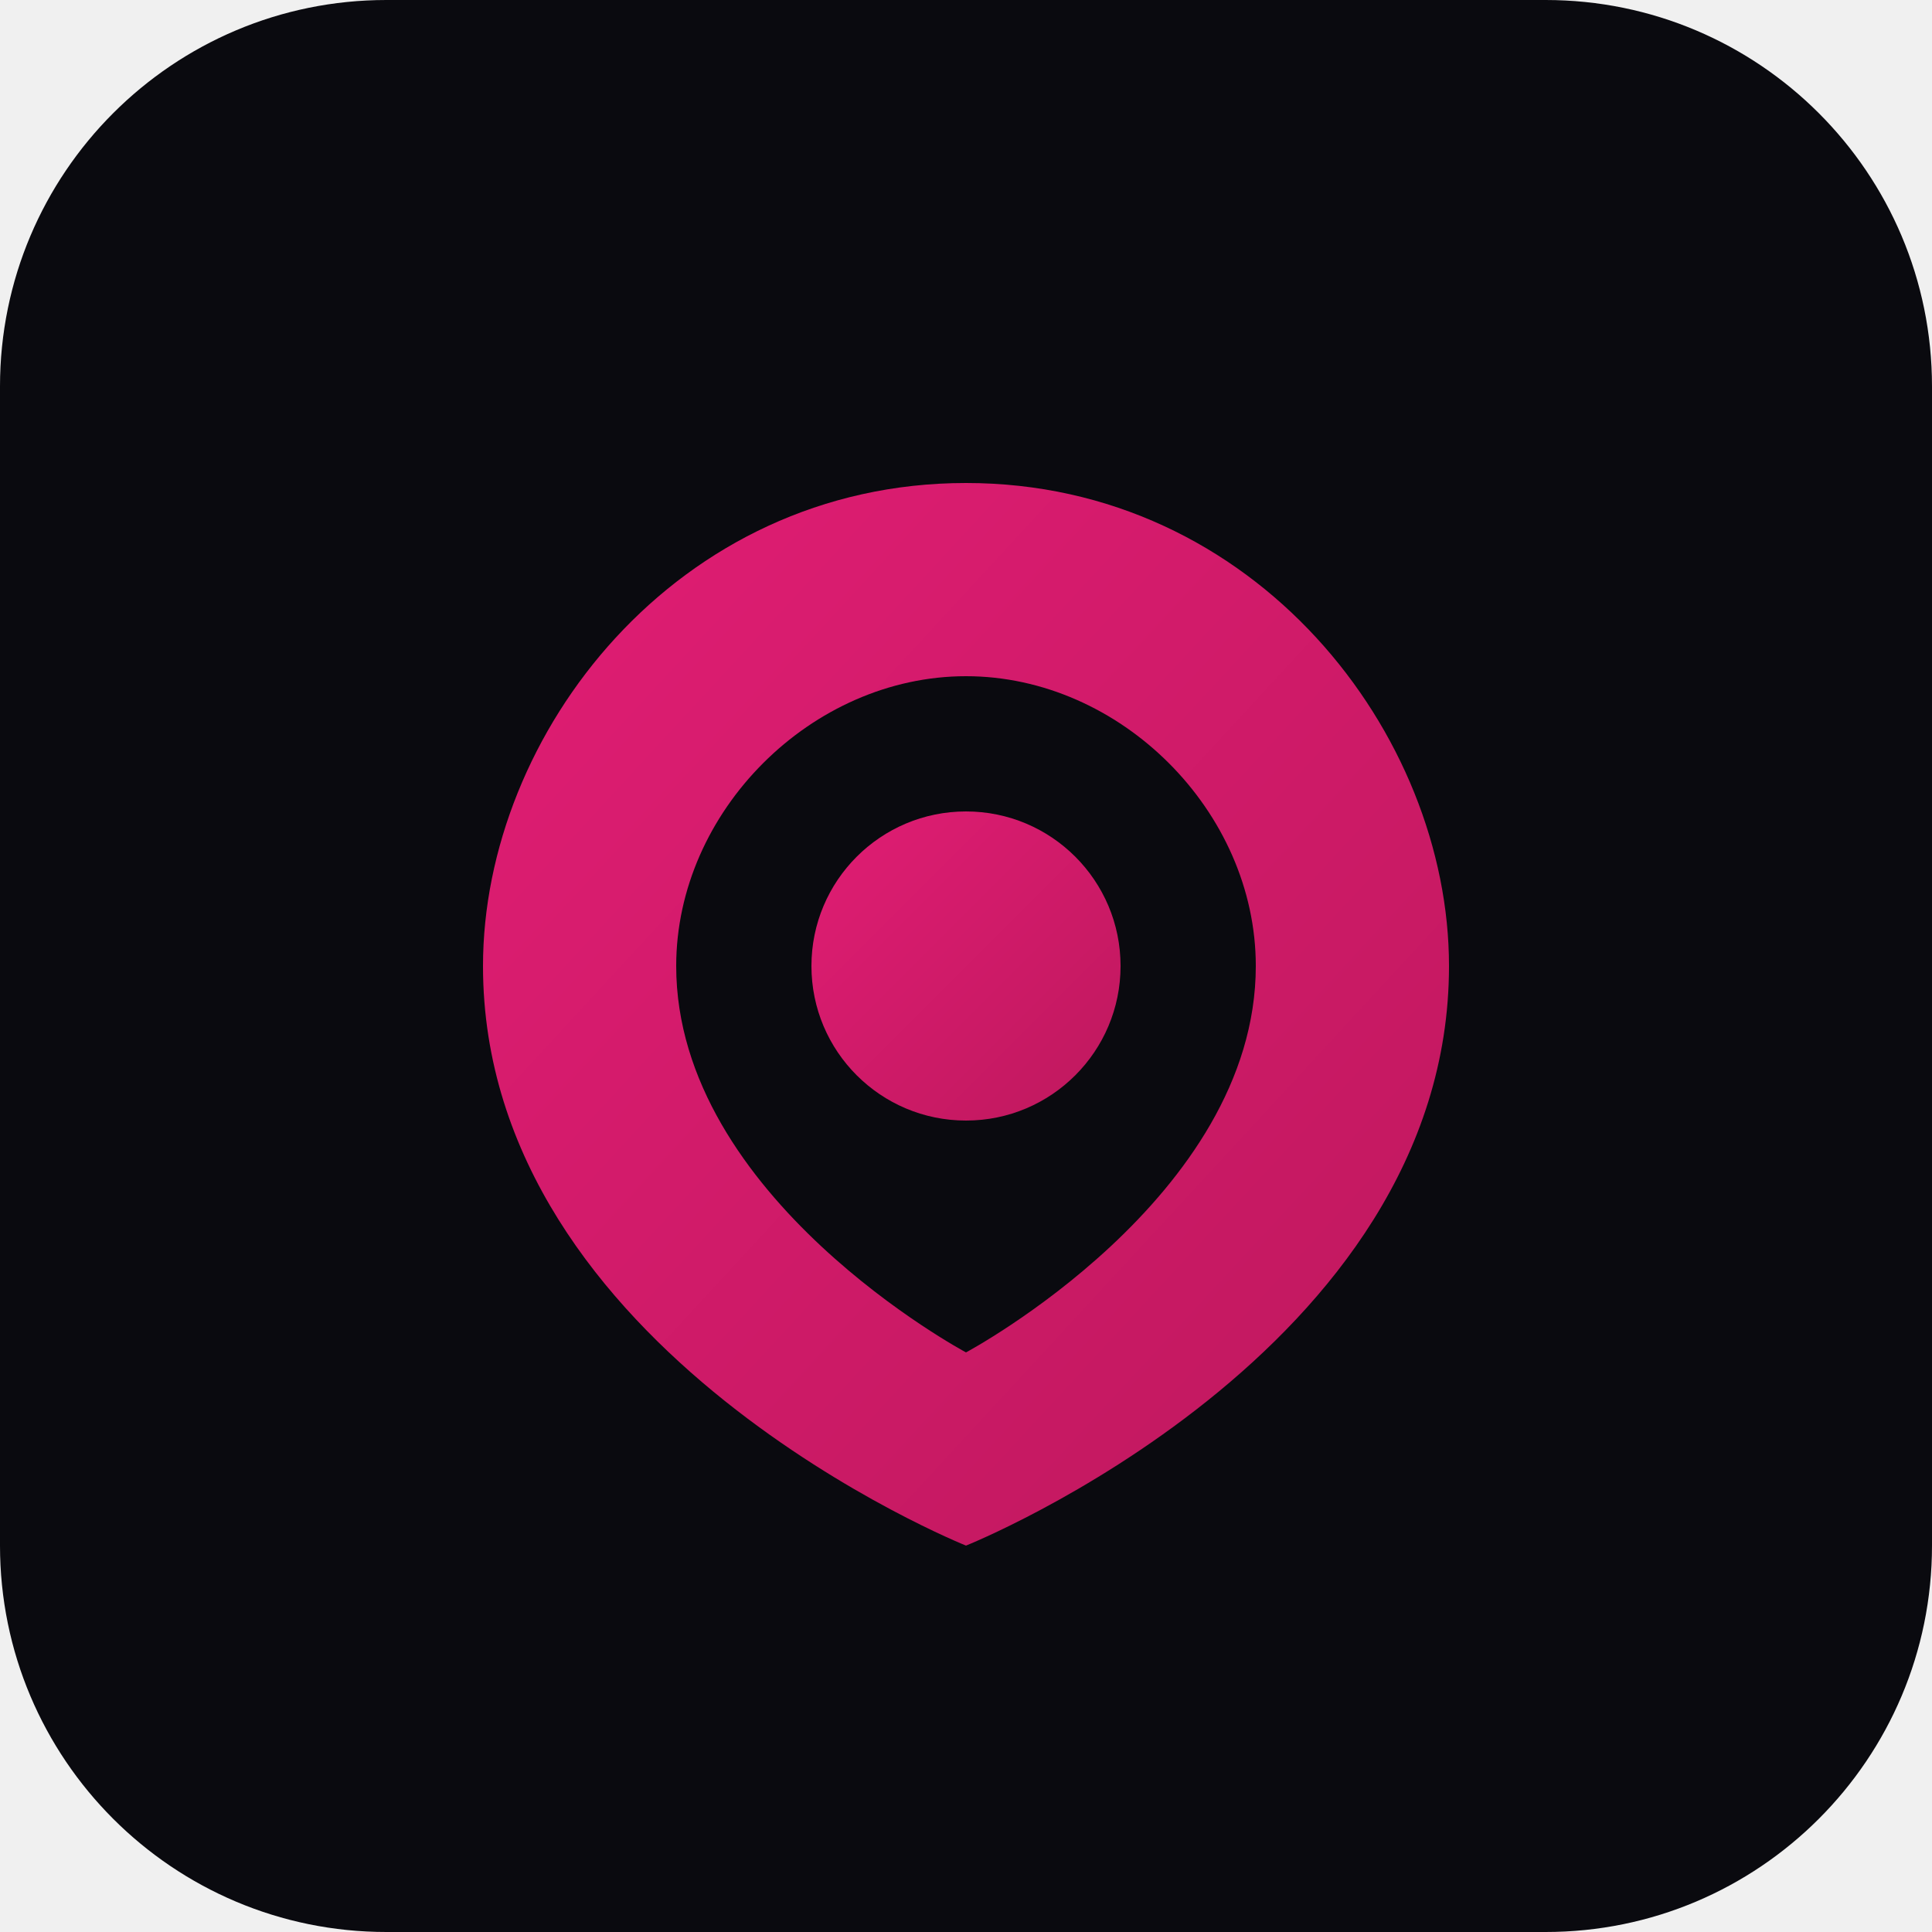
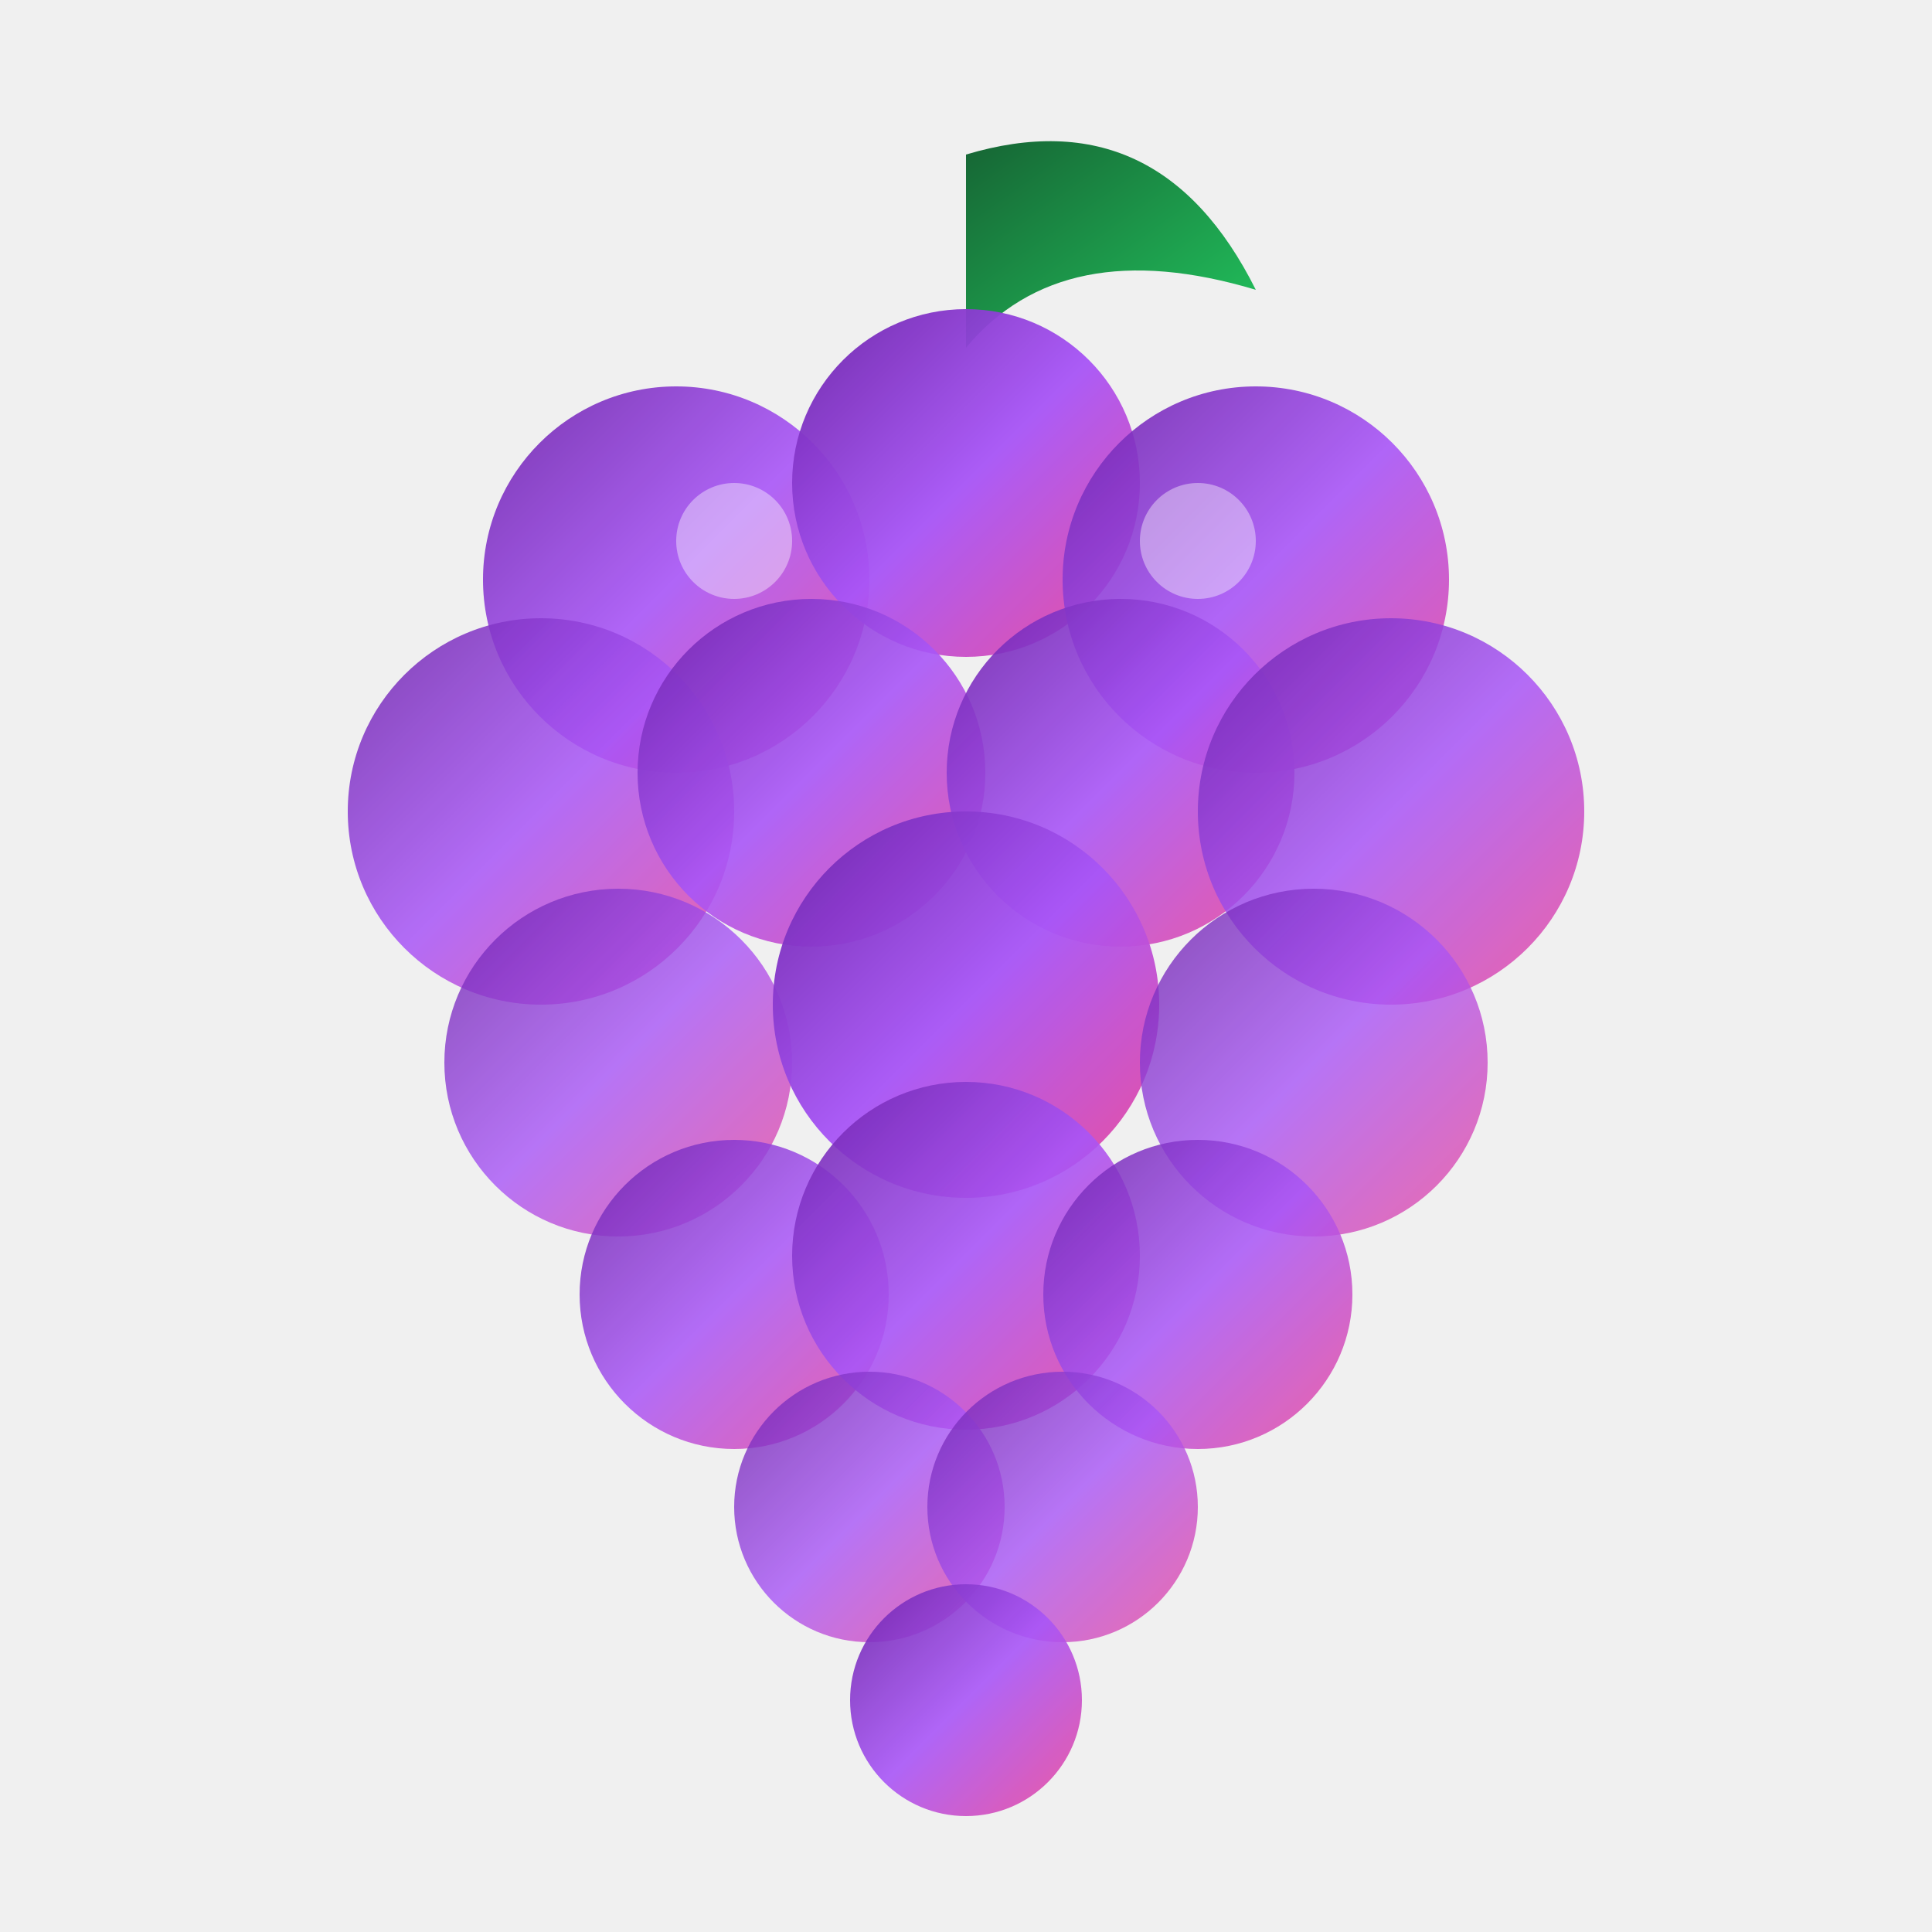
<svg xmlns="http://www.w3.org/2000/svg" viewBox="0 0 100 100">
  <defs>
-     <linearGradient id="gradient" x1="0%" y1="0%" x2="100%" y2="100%">
-       <stop offset="0%" style="stop-color:#e11d74;stop-opacity:1" />
-       <stop offset="100%" style="stop-color:#be185d;stop-opacity:1" />
+     <linearGradient id="berryGradient" x1="0%" y1="0%" x2="100%" y2="100%">
+       <stop offset="0%" style="stop-color:#6B21A8" />
+       <stop offset="50%" style="stop-color:#A855F7" />
+       <stop offset="100%" style="stop-color:#EC4899" />
+     </linearGradient>
+     <linearGradient id="leafGradient" x1="0%" y1="0%" x2="100%" y2="100%">
+       <stop offset="0%" style="stop-color:#166534" />
+       <stop offset="100%" style="stop-color:#22C55E" />
    </linearGradient>
  </defs>
-   <rect width="100" height="100" rx="20" fill="#0a0a0f" />
-   <path d="M50 25 C35 25 25 38 25 50 C25 70 50 80 50 80 C50 80 75 70 75 50 C75 38 65 25 50 25 Z" fill="url(#gradient)" />
-   <path d="M50 35 C42 35 35 42 35 50 C35 62 50 70 50 70 C50 70 65 62 65 50 C65 42 58 35 50 35 Z" fill="#0a0a0f" />
-   <circle cx="50" cy="50" r="8" fill="url(#gradient)" />
+   <path d="M50 8 Q60 5 65 15 Q55 12 50 18" fill="url(#leafGradient)" />
+   <circle cx="35" cy="30" r="10" fill="url(#berryGradient)" opacity="0.9" />
+   <circle cx="50" cy="25" r="9" fill="url(#berryGradient)" opacity="0.95" />
+   <circle cx="65" cy="30" r="10" fill="url(#berryGradient)" opacity="0.9" />
+   <circle cx="28" cy="42" r="10" fill="url(#berryGradient)" opacity="0.85" />
+   <circle cx="42" cy="40" r="9" fill="url(#berryGradient)" opacity="0.9" />
+   <circle cx="58" cy="40" r="9" fill="url(#berryGradient)" opacity="0.9" />
+   <circle cx="72" cy="42" r="10" fill="url(#berryGradient)" opacity="0.85" />
+   <circle cx="32" cy="55" r="9" fill="url(#berryGradient)" opacity="0.8" />
+   <circle cx="50" cy="52" r="10" fill="url(#berryGradient)" opacity="0.95" />
+   <circle cx="68" cy="55" r="9" fill="url(#berryGradient)" opacity="0.8" />
+   <circle cx="38" cy="67" r="8" fill="url(#berryGradient)" opacity="0.85" />
+   <circle cx="50" cy="65" r="9" fill="url(#berryGradient)" opacity="0.9" />
+   <circle cx="62" cy="67" r="8" fill="url(#berryGradient)" opacity="0.85" />
+   <circle cx="45" cy="78" r="7" fill="url(#berryGradient)" opacity="0.8" />
+   <circle cx="55" cy="78" r="7" fill="url(#berryGradient)" opacity="0.8" />
+   <circle cx="50" cy="88" r="6" fill="url(#berryGradient)" opacity="0.9" />
+   <circle cx="38" cy="28" r="3" fill="white" opacity="0.4" />
+   <circle cx="62" cy="28" r="3" fill="white" opacity="0.4" />
</svg>
